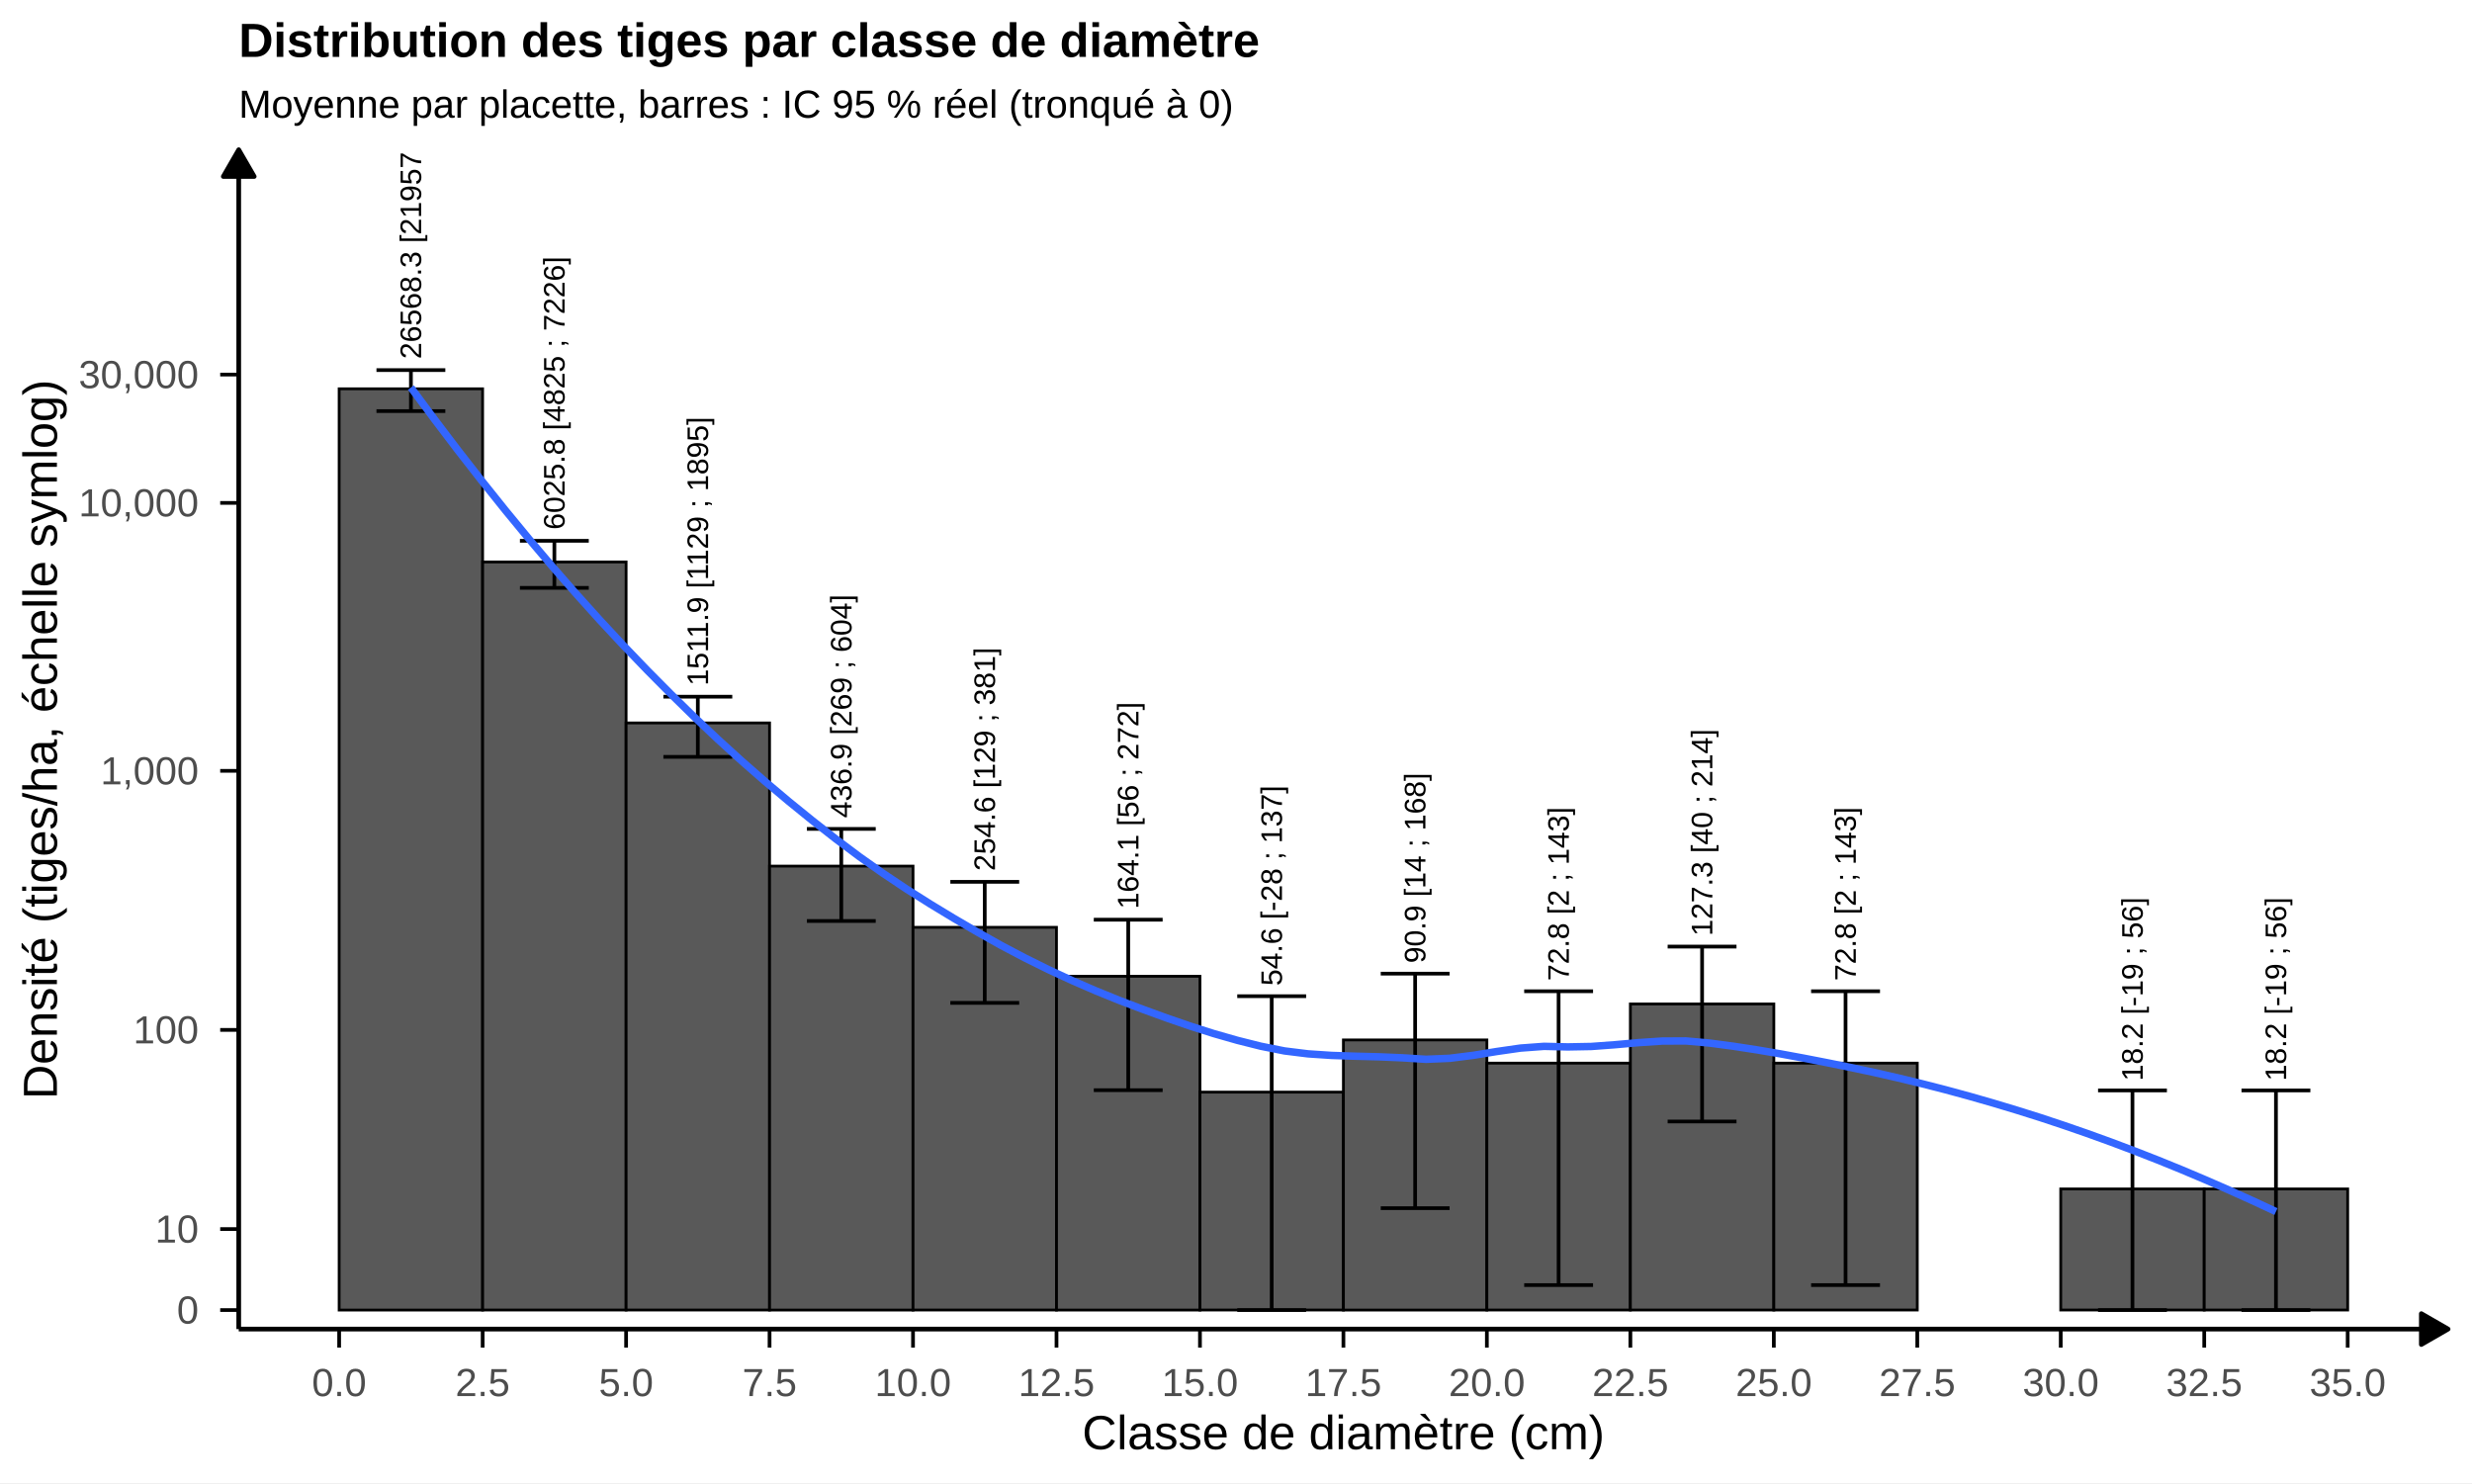
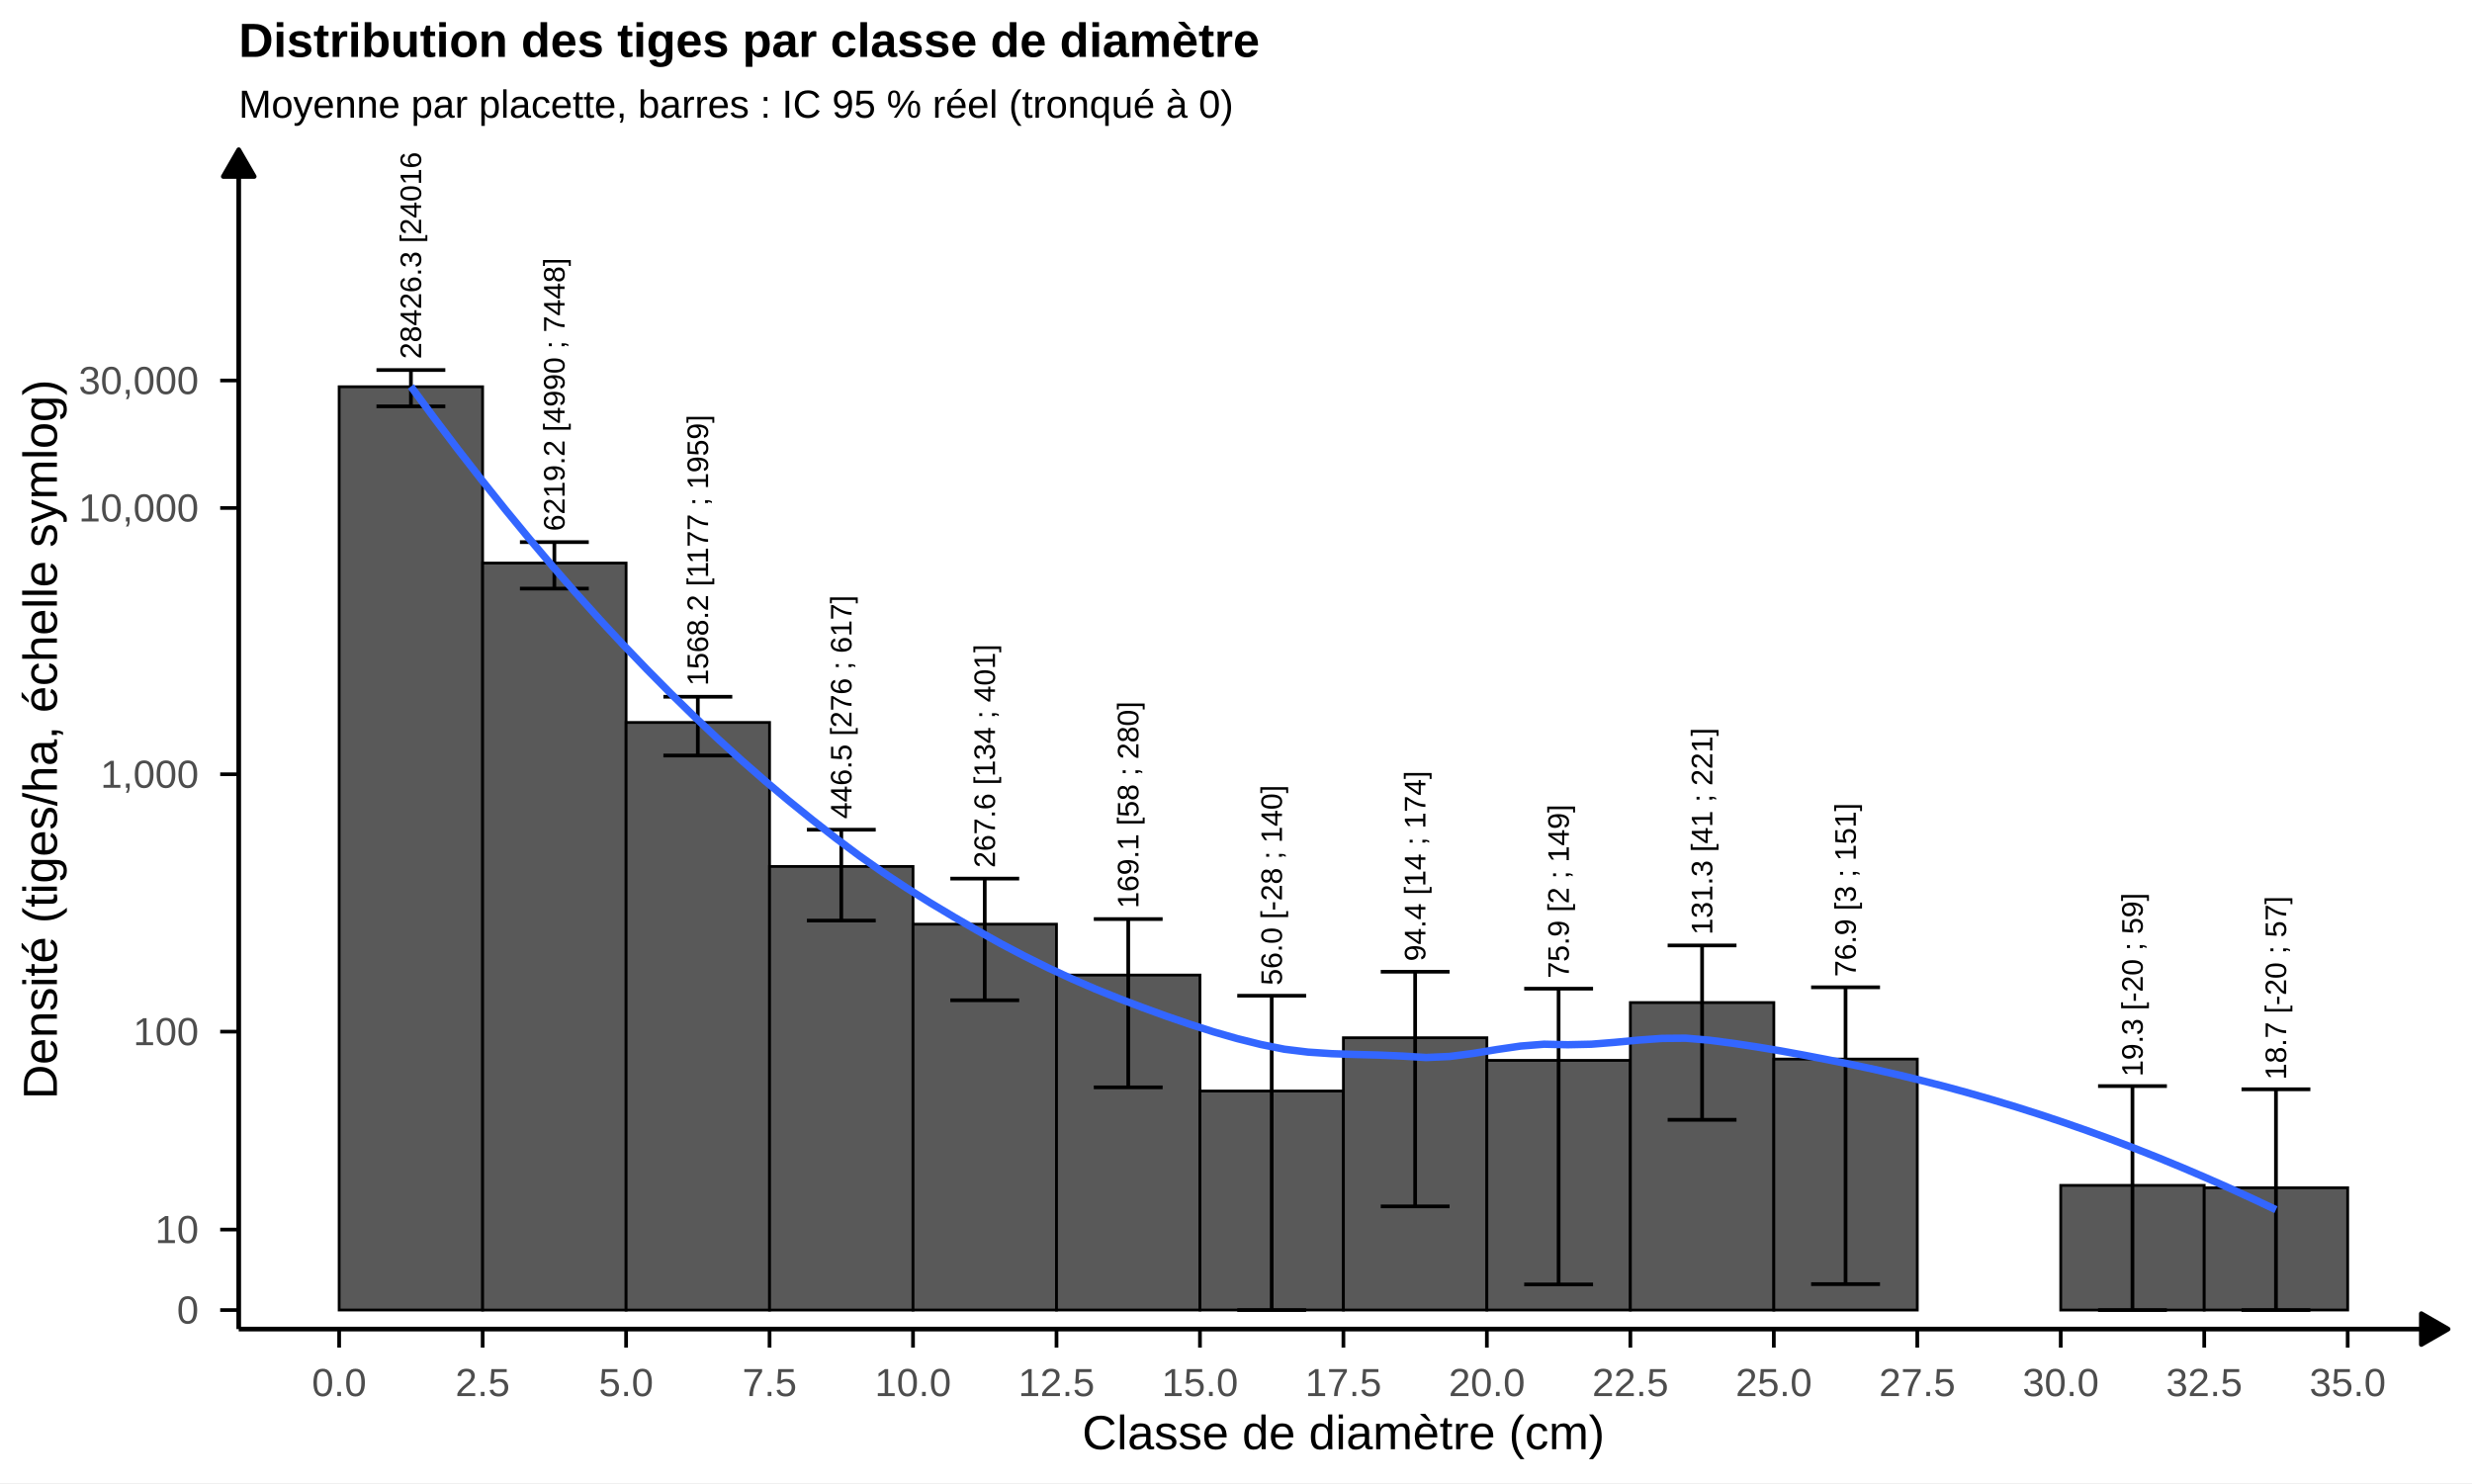
<svg xmlns="http://www.w3.org/2000/svg" width="566.93pt" height="340.16pt" viewBox="0 0 566.93 340.16">
  <g class="svglite">
    <defs>
      <style type="text/css">
    .svglite line, .svglite polyline, .svglite polygon, .svglite path, .svglite rect, .svglite circle {
      fill: none;
      stroke: #000000;
      stroke-linecap: round;
      stroke-linejoin: round;
      stroke-miterlimit: 10.00;
    }
    .svglite text {
      white-space: pre;
    }
    .svglite g.glyphgroup path {
      fill: inherit;
      stroke: none;
    }
  </style>
    </defs>
    <rect width="100%" height="100%" style="stroke: none; fill: #FFFFFF;" />
    <defs>
      <clipPath id="cpMC4wMHw1NjYuOTN8MC4wMHwzNDAuMTY=">
        <rect x="0.00" y="0.00" width="566.93" height="340.16" />
      </clipPath>
    </defs>
    <g clip-path="url(#cpMC4wMHw1NjYuOTN8MC4wMHwzNDAuMTY=)">
      <rect x="0.00" y="-0" width="566.93" height="340.16" style="stroke-width: 1.07; stroke: none; fill: #FFFFFF;" />
    </g>
    <defs>
      <clipPath id="cpNTQuNzV8NTYxLjQ1fDM0LjM0fDMwNC44NQ==">
        <rect x="54.75" y="34.34" width="506.70" height="270.50" />
      </clipPath>
    </defs>
    <g clip-path="url(#cpNTQuNzV8NTYxLjQ1fDM0LjM0fDMwNC44NQ==)">
-       <rect x="77.78" y="89.18" width="32.90" height="211.31" style="stroke-width: 0.64; stroke-linecap: butt; stroke-linejoin: miter; fill: #595959;" />
-       <rect x="110.69" y="128.90" width="32.90" height="171.58" style="stroke-width: 0.64; stroke-linecap: butt; stroke-linejoin: miter; fill: #595959;" />
-       <rect x="143.59" y="165.82" width="32.90" height="134.66" style="stroke-width: 0.64; stroke-linecap: butt; stroke-linejoin: miter; fill: #595959;" />
-       <rect x="176.49" y="198.66" width="32.90" height="101.83" style="stroke-width: 0.64; stroke-linecap: butt; stroke-linejoin: miter; fill: #595959;" />
-       <rect x="209.39" y="212.70" width="32.90" height="87.78" style="stroke-width: 0.64; stroke-linecap: butt; stroke-linejoin: miter; fill: #595959;" />
-       <rect x="242.30" y="223.93" width="32.90" height="76.56" style="stroke-width: 0.64; stroke-linecap: butt; stroke-linejoin: miter; fill: #595959;" />
-       <rect x="275.20" y="250.50" width="32.90" height="49.98" style="stroke-width: 0.64; stroke-linecap: butt; stroke-linejoin: miter; fill: #595959;" />
-       <rect x="308.10" y="238.53" width="32.90" height="61.96" style="stroke-width: 0.64; stroke-linecap: butt; stroke-linejoin: miter; fill: #595959;" />
-       <rect x="341.00" y="243.85" width="32.90" height="56.63" style="stroke-width: 0.64; stroke-linecap: butt; stroke-linejoin: miter; fill: #595959;" />
-       <rect x="373.91" y="230.28" width="32.90" height="70.20" style="stroke-width: 0.64; stroke-linecap: butt; stroke-linejoin: miter; fill: #595959;" />
-       <rect x="406.81" y="243.85" width="32.90" height="56.63" style="stroke-width: 0.64; stroke-linecap: butt; stroke-linejoin: miter; fill: #595959;" />
-       <rect x="472.61" y="272.71" width="32.90" height="27.77" style="stroke-width: 0.64; stroke-linecap: butt; stroke-linejoin: miter; fill: #595959;" />
-       <rect x="505.52" y="272.71" width="32.90" height="27.77" style="stroke-width: 0.64; stroke-linecap: butt; stroke-linejoin: miter; fill: #595959;" />
-       <polyline points="86.34,84.89 102.13,84.89 " style="stroke-width: 0.85; stroke-linecap: butt;" />
-       <polyline points="94.24,84.89 94.24,94.29 " style="stroke-width: 0.85; stroke-linecap: butt;" />
-       <polyline points="86.34,94.29 102.13,94.29 " style="stroke-width: 0.85; stroke-linecap: butt;" />
-       <polyline points="119.24,124.04 135.03,124.04 " style="stroke-width: 0.85; stroke-linecap: butt;" />
-       <polyline points="127.14,124.04 127.14,134.84 " style="stroke-width: 0.85; stroke-linecap: butt;" />
-       <polyline points="119.24,134.84 135.03,134.84 " style="stroke-width: 0.85; stroke-linecap: butt;" />
-       <polyline points="152.14,159.80 167.94,159.80 " style="stroke-width: 0.85; stroke-linecap: butt;" />
-       <polyline points="160.04,159.80 160.04,173.60 " style="stroke-width: 0.85; stroke-linecap: butt;" />
-       <polyline points="152.14,173.60 167.94,173.60 " style="stroke-width: 0.85; stroke-linecap: butt;" />
-       <polyline points="185.05,190.13 200.84,190.13 " style="stroke-width: 0.85; stroke-linecap: butt;" />
-       <polyline points="192.94,190.13 192.94,211.25 " style="stroke-width: 0.85; stroke-linecap: butt;" />
-       <polyline points="185.05,211.25 200.84,211.25 " style="stroke-width: 0.85; stroke-linecap: butt;" />
-       <polyline points="217.95,202.26 233.74,202.26 " style="stroke-width: 0.85; stroke-linecap: butt;" />
-       <polyline points="225.84,202.26 225.84,230.03 " style="stroke-width: 0.85; stroke-linecap: butt;" />
-       <polyline points="217.95,230.03 233.74,230.03 " style="stroke-width: 0.85; stroke-linecap: butt;" />
-       <polyline points="250.85,210.95 266.64,210.95 " style="stroke-width: 0.85; stroke-linecap: butt;" />
-       <polyline points="258.75,210.95 258.75,250.05 " style="stroke-width: 0.85; stroke-linecap: butt;" />
-       <polyline points="250.85,250.05 266.64,250.05 " style="stroke-width: 0.85; stroke-linecap: butt;" />
-       <polyline points="283.75,228.50 299.55,228.50 " style="stroke-width: 0.85; stroke-linecap: butt;" />
-       <polyline points="291.65,228.50 291.65,300.49 " style="stroke-width: 0.85; stroke-linecap: butt;" />
+       <rect x="77.78" y="88.71" width="32.90" height="211.77" style="stroke-width: 0.64; stroke-linecap: butt; stroke-linejoin: miter; fill: #595959;" />
+       <rect x="110.69" y="129.15" width="32.90" height="171.34" style="stroke-width: 0.64; stroke-linecap: butt; stroke-linejoin: miter; fill: #595959;" />
+       <rect x="143.59" y="165.71" width="32.90" height="134.78" style="stroke-width: 0.64; stroke-linecap: butt; stroke-linejoin: miter; fill: #595959;" />
+       <rect x="176.49" y="198.74" width="32.90" height="101.75" style="stroke-width: 0.64; stroke-linecap: butt; stroke-linejoin: miter; fill: #595959;" />
+       <rect x="209.39" y="211.98" width="32.90" height="88.50" style="stroke-width: 0.64; stroke-linecap: butt; stroke-linejoin: miter; fill: #595959;" />
+       <rect x="242.30" y="223.65" width="32.90" height="76.83" style="stroke-width: 0.64; stroke-linecap: butt; stroke-linejoin: miter; fill: #595959;" />
+       <rect x="275.20" y="250.25" width="32.90" height="50.23" style="stroke-width: 0.64; stroke-linecap: butt; stroke-linejoin: miter; fill: #595959;" />
+       <rect x="308.10" y="238.03" width="32.90" height="62.45" style="stroke-width: 0.64; stroke-linecap: butt; stroke-linejoin: miter; fill: #595959;" />
+       <rect x="341.00" y="243.22" width="32.90" height="57.26" style="stroke-width: 0.64; stroke-linecap: butt; stroke-linejoin: miter; fill: #595959;" />
+       <rect x="373.91" y="229.96" width="32.90" height="70.53" style="stroke-width: 0.64; stroke-linecap: butt; stroke-linejoin: miter; fill: #595959;" />
+       <rect x="406.81" y="242.92" width="32.90" height="57.57" style="stroke-width: 0.64; stroke-linecap: butt; stroke-linejoin: miter; fill: #595959;" />
+       <rect x="472.61" y="271.89" width="32.90" height="28.60" style="stroke-width: 0.64; stroke-linecap: butt; stroke-linejoin: miter; fill: #595959;" />
+       <rect x="505.52" y="272.44" width="32.90" height="28.04" style="stroke-width: 0.64; stroke-linecap: butt; stroke-linejoin: miter; fill: #595959;" />
+       <polyline points="86.34,84.87 102.13,84.87 " style="stroke-width: 0.85; stroke-linecap: butt;" />
+       <polyline points="94.24,84.87 94.24,93.20 " style="stroke-width: 0.85; stroke-linecap: butt;" />
+       <polyline points="86.34,93.20 102.13,93.20 " style="stroke-width: 0.85; stroke-linecap: butt;" />
+       <polyline points="119.24,124.35 135.03,124.35 " style="stroke-width: 0.85; stroke-linecap: butt;" />
+       <polyline points="127.14,124.35 127.14,135.00 " style="stroke-width: 0.85; stroke-linecap: butt;" />
+       <polyline points="119.24,135.00 135.03,135.00 " style="stroke-width: 0.85; stroke-linecap: butt;" />
+       <polyline points="152.14,159.81 167.94,159.81 " style="stroke-width: 0.85; stroke-linecap: butt;" />
+       <polyline points="160.04,159.81 160.04,173.29 " style="stroke-width: 0.85; stroke-linecap: butt;" />
+       <polyline points="152.14,173.29 167.94,173.29 " style="stroke-width: 0.85; stroke-linecap: butt;" />
+       <polyline points="185.05,190.31 200.84,190.31 " style="stroke-width: 0.85; stroke-linecap: butt;" />
+       <polyline points="192.94,190.31 192.94,211.15 " style="stroke-width: 0.85; stroke-linecap: butt;" />
+       <polyline points="185.05,211.15 200.84,211.15 " style="stroke-width: 0.85; stroke-linecap: butt;" />
+       <polyline points="217.95,201.53 233.74,201.53 " style="stroke-width: 0.85; stroke-linecap: butt;" />
+       <polyline points="225.84,201.53 225.84,229.43 " style="stroke-width: 0.85; stroke-linecap: butt;" />
+       <polyline points="217.95,229.43 233.74,229.43 " style="stroke-width: 0.85; stroke-linecap: butt;" />
+       <polyline points="250.85,210.81 266.64,210.81 " style="stroke-width: 0.85; stroke-linecap: butt;" />
+       <polyline points="258.75,210.81 258.75,249.40 " style="stroke-width: 0.85; stroke-linecap: butt;" />
+       <polyline points="250.85,249.40 266.64,249.40 " style="stroke-width: 0.85; stroke-linecap: butt;" />
+       <polyline points="283.75,228.39 299.55,228.39 " style="stroke-width: 0.85; stroke-linecap: butt;" />
+       <polyline points="291.65,228.39 291.65,300.49 " style="stroke-width: 0.85; stroke-linecap: butt;" />
      <polyline points="283.75,300.49 299.55,300.49 " style="stroke-width: 0.85; stroke-linecap: butt;" />
-       <polyline points="316.66,223.33 332.45,223.33 " style="stroke-width: 0.85; stroke-linecap: butt;" />
-       <polyline points="324.55,223.33 324.55,277.11 " style="stroke-width: 0.85; stroke-linecap: butt;" />
-       <polyline points="316.66,277.11 332.45,277.11 " style="stroke-width: 0.85; stroke-linecap: butt;" />
-       <polyline points="349.56,227.36 365.35,227.36 " style="stroke-width: 0.85; stroke-linecap: butt;" />
-       <polyline points="357.45,227.36 357.45,294.76 " style="stroke-width: 0.85; stroke-linecap: butt;" />
-       <polyline points="349.56,294.76 365.35,294.76 " style="stroke-width: 0.85; stroke-linecap: butt;" />
-       <polyline points="382.46,217.12 398.25,217.12 " style="stroke-width: 0.85; stroke-linecap: butt;" />
-       <polyline points="390.36,217.12 390.36,257.23 " style="stroke-width: 0.85; stroke-linecap: butt;" />
-       <polyline points="382.46,257.23 398.25,257.23 " style="stroke-width: 0.85; stroke-linecap: butt;" />
-       <polyline points="415.36,227.36 431.16,227.36 " style="stroke-width: 0.85; stroke-linecap: butt;" />
-       <polyline points="423.26,227.36 423.26,294.76 " style="stroke-width: 0.85; stroke-linecap: butt;" />
-       <polyline points="415.36,294.76 431.16,294.76 " style="stroke-width: 0.85; stroke-linecap: butt;" />
-       <polyline points="481.17,250.12 496.96,250.12 " style="stroke-width: 0.85; stroke-linecap: butt;" />
-       <polyline points="489.06,250.12 489.06,300.49 " style="stroke-width: 0.85; stroke-linecap: butt;" />
+       <polyline points="316.66,222.89 332.45,222.89 " style="stroke-width: 0.85; stroke-linecap: butt;" />
+       <polyline points="324.55,222.89 324.55,276.71 " style="stroke-width: 0.85; stroke-linecap: butt;" />
+       <polyline points="316.66,276.71 332.45,276.71 " style="stroke-width: 0.85; stroke-linecap: butt;" />
+       <polyline points="349.56,226.77 365.35,226.77 " style="stroke-width: 0.85; stroke-linecap: butt;" />
+       <polyline points="357.45,226.77 357.45,294.61 " style="stroke-width: 0.85; stroke-linecap: butt;" />
+       <polyline points="349.56,294.61 365.35,294.61 " style="stroke-width: 0.85; stroke-linecap: butt;" />
+       <polyline points="382.46,216.85 398.25,216.85 " style="stroke-width: 0.85; stroke-linecap: butt;" />
+       <polyline points="390.36,216.85 390.36,256.85 " style="stroke-width: 0.85; stroke-linecap: butt;" />
+       <polyline points="382.46,256.85 398.25,256.85 " style="stroke-width: 0.85; stroke-linecap: butt;" />
+       <polyline points="415.36,226.45 431.16,226.45 " style="stroke-width: 0.85; stroke-linecap: butt;" />
+       <polyline points="423.26,226.45 423.26,294.54 " style="stroke-width: 0.85; stroke-linecap: butt;" />
+       <polyline points="415.36,294.54 431.16,294.54 " style="stroke-width: 0.85; stroke-linecap: butt;" />
+       <polyline points="481.17,249.12 496.96,249.12 " style="stroke-width: 0.85; stroke-linecap: butt;" />
+       <polyline points="489.06,249.12 489.06,300.49 " style="stroke-width: 0.85; stroke-linecap: butt;" />
      <polyline points="481.17,300.49 496.96,300.49 " style="stroke-width: 0.85; stroke-linecap: butt;" />
-       <polyline points="514.07,250.12 529.86,250.12 " style="stroke-width: 0.85; stroke-linecap: butt;" />
-       <polyline points="521.97,250.12 521.97,300.49 " style="stroke-width: 0.85; stroke-linecap: butt;" />
+       <polyline points="514.07,249.85 529.86,249.85 " style="stroke-width: 0.85; stroke-linecap: butt;" />
+       <polyline points="521.97,249.85 521.97,300.49 " style="stroke-width: 0.85; stroke-linecap: butt;" />
      <polyline points="514.07,300.49 529.86,300.49 " style="stroke-width: 0.85; stroke-linecap: butt;" />
-       <polyline points="94.24,88.89 99.65,96.19 105.06,103.32 110.48,110.27 115.89,117.03 121.31,123.61 126.72,130.00 132.14,136.20 137.55,142.21 142.96,148.03 148.38,153.67 153.79,159.13 159.21,164.44 164.62,169.56 170.04,174.49 175.45,179.23 180.86,183.79 186.28,188.19 191.69,192.43 197.11,196.50 202.52,200.32 207.94,203.94 213.35,207.36 218.76,210.64 224.18,213.80 229.59,216.84 235.01,219.70 240.42,222.38 245.84,224.89 251.25,227.24 256.66,229.44 262.08,231.50 267.49,233.47 272.91,235.34 278.32,237.06 283.74,238.61 289.15,239.97 294.57,241.05 299.98,241.72 305.39,242.08 310.81,242.26 316.22,242.40 321.64,242.63 327.05,242.97 332.47,242.74 337.88,242.06 343.29,241.18 348.71,240.40 354.12,240.00 359.54,240.13 364.95,240.03 370.37,239.63 375.78,239.15 381.19,238.79 386.61,238.76 392.02,239.24 397.44,239.96 402.85,240.79 408.27,241.71 413.68,242.71 419.09,243.76 424.51,244.86 429.92,246.01 435.34,247.25 440.75,248.56 446.17,249.95 451.58,251.42 456.99,252.97 462.41,254.60 467.82,256.30 473.24,258.10 478.65,259.97 484.07,261.93 489.48,263.97 494.90,266.09 500.31,268.29 505.72,270.58 511.14,272.94 516.55,275.38 521.97,277.90 " style="stroke-width: 1.71; stroke: #3366FF; stroke-linecap: butt;" />
-       <text transform="translate(96.58,82.34) rotate(-90)" style="font-size: 6.83px; font-family: &quot;Liberation Sans&quot;;" textLength="73.48px" lengthAdjust="spacingAndGlyphs">26568.3 [21957 ; 31180]</text>
-       <text transform="translate(129.48,121.49) rotate(-90)" style="font-size: 6.83px; font-family: &quot;Liberation Sans&quot;;" textLength="62.59px" lengthAdjust="spacingAndGlyphs">6025.8 [4825 ; 7226]</text>
-       <text transform="translate(162.39,157.26) rotate(-90)" style="font-size: 6.83px; font-family: &quot;Liberation Sans&quot;;" textLength="61.59px" lengthAdjust="spacingAndGlyphs">1511.9 [1129 ; 1895]</text>
-       <text transform="translate(195.29,187.61) rotate(-90)" style="font-size: 6.83px; font-family: &quot;Liberation Sans&quot;;" textLength="51.20px" lengthAdjust="spacingAndGlyphs">436.9 [269 ; 604]</text>
-       <text transform="translate(228.19,199.77) rotate(-90)" style="font-size: 6.83px; font-family: &quot;Liberation Sans&quot;;" textLength="51.20px" lengthAdjust="spacingAndGlyphs">254.6 [129 ; 381]</text>
-       <text transform="translate(261.09,208.49) rotate(-90)" style="font-size: 6.83px; font-family: &quot;Liberation Sans&quot;;" textLength="47.41px" lengthAdjust="spacingAndGlyphs">164.1 [56 ; 272]</text>
-       <text transform="translate(294.00,226.11) rotate(-90)" style="font-size: 6.83px; font-family: &quot;Liberation Sans&quot;;" textLength="45.89px" lengthAdjust="spacingAndGlyphs">54.6 [-28 ; 137]</text>
-       <text transform="translate(326.90,220.92) rotate(-90)" style="font-size: 6.83px; font-family: &quot;Liberation Sans&quot;;" textLength="43.61px" lengthAdjust="spacingAndGlyphs">90.9 [14 ; 168]</text>
-       <text transform="translate(359.80,224.97) rotate(-90)" style="font-size: 6.83px; font-family: &quot;Liberation Sans&quot;;" textLength="39.81px" lengthAdjust="spacingAndGlyphs">72.8 [2 ; 143]</text>
-       <text transform="translate(392.70,214.68) rotate(-90)" style="font-size: 6.83px; font-family: &quot;Liberation Sans&quot;;" textLength="47.41px" lengthAdjust="spacingAndGlyphs">127.3 [40 ; 214]</text>
-       <text transform="translate(425.61,224.97) rotate(-90)" style="font-size: 6.83px; font-family: &quot;Liberation Sans&quot;;" textLength="39.81px" lengthAdjust="spacingAndGlyphs">72.8 [2 ; 143]</text>
-       <text transform="translate(491.41,247.94) rotate(-90)" style="font-size: 6.83px; font-family: &quot;Liberation Sans&quot;;" textLength="42.09px" lengthAdjust="spacingAndGlyphs">18.2 [-19 ; 56]</text>
-       <text transform="translate(524.31,247.94) rotate(-90)" style="font-size: 6.83px; font-family: &quot;Liberation Sans&quot;;" textLength="42.09px" lengthAdjust="spacingAndGlyphs">18.2 [-19 ; 56]</text>
+       <polyline points="94.24,88.65 99.65,95.98 105.06,103.13 110.48,110.10 115.89,116.88 121.31,123.47 126.72,129.88 132.14,136.09 137.55,142.10 142.96,147.92 148.38,153.56 153.79,159.03 159.21,164.33 164.62,169.45 170.04,174.37 175.45,179.10 180.86,183.65 186.28,188.03 191.69,192.26 197.11,196.31 202.52,200.11 207.94,203.69 213.35,207.08 218.76,210.32 224.18,213.45 229.59,216.48 235.01,219.33 240.42,222.01 245.84,224.52 251.25,226.87 256.66,229.05 262.08,231.11 267.49,233.08 272.91,234.94 278.32,236.67 283.74,238.22 289.15,239.57 294.57,240.66 299.98,241.32 305.39,241.68 310.81,241.86 316.22,242.00 321.64,242.23 327.05,242.56 332.47,242.32 337.88,241.62 343.29,240.73 348.71,239.94 354.12,239.51 359.54,239.63 364.95,239.51 370.37,239.08 375.78,238.57 381.19,238.18 386.61,238.13 392.02,238.59 397.44,239.30 402.85,240.12 408.27,241.02 413.68,242.01 419.09,243.05 424.51,244.14 429.92,245.30 435.34,246.53 440.75,247.85 446.17,249.24 451.58,250.72 456.99,252.27 462.41,253.91 467.82,255.63 473.24,257.44 478.65,259.33 484.07,261.30 489.48,263.36 494.90,265.51 500.31,267.74 505.72,270.05 511.14,272.44 516.55,274.92 521.97,277.47 " style="stroke-width: 1.71; stroke: #3366FF; stroke-linecap: butt;" />
+       <text transform="translate(96.58,82.34) rotate(-90)" style="font-size: 6.83px; font-family: &quot;Liberation Sans&quot;;" textLength="73.98px" lengthAdjust="spacingAndGlyphs">28426.3 [24016 ; 32837]</text>
+       <text transform="translate(129.48,121.82) rotate(-90)" style="font-size: 6.83px; font-family: &quot;Liberation Sans&quot;;" textLength="62.59px" lengthAdjust="spacingAndGlyphs">6219.2 [4990 ; 7448]</text>
+       <text transform="translate(162.39,157.29) rotate(-90)" style="font-size: 6.83px; font-family: &quot;Liberation Sans&quot;;" textLength="62.09px" lengthAdjust="spacingAndGlyphs">1568.2 [1177 ; 1959]</text>
+       <text transform="translate(195.29,187.81) rotate(-90)" style="font-size: 6.83px; font-family: &quot;Liberation Sans&quot;;" textLength="51.20px" lengthAdjust="spacingAndGlyphs">446.5 [276 ; 617]</text>
+       <text transform="translate(228.19,199.05) rotate(-90)" style="font-size: 6.83px; font-family: &quot;Liberation Sans&quot;;" textLength="51.20px" lengthAdjust="spacingAndGlyphs">267.6 [134 ; 401]</text>
+       <text transform="translate(261.09,208.35) rotate(-90)" style="font-size: 6.83px; font-family: &quot;Liberation Sans&quot;;" textLength="47.41px" lengthAdjust="spacingAndGlyphs">169.1 [58 ; 280]</text>
+       <text transform="translate(294.00,226.01) rotate(-90)" style="font-size: 6.83px; font-family: &quot;Liberation Sans&quot;;" textLength="45.89px" lengthAdjust="spacingAndGlyphs">56.0 [-28 ; 140]</text>
+       <text transform="translate(326.90,220.48) rotate(-90)" style="font-size: 6.83px; font-family: &quot;Liberation Sans&quot;;" textLength="43.61px" lengthAdjust="spacingAndGlyphs">94.4 [14 ; 174]</text>
+       <text transform="translate(359.80,224.39) rotate(-90)" style="font-size: 6.83px; font-family: &quot;Liberation Sans&quot;;" textLength="39.81px" lengthAdjust="spacingAndGlyphs">75.9 [2 ; 149]</text>
+       <text transform="translate(392.70,214.42) rotate(-90)" style="font-size: 6.83px; font-family: &quot;Liberation Sans&quot;;" textLength="47.41px" lengthAdjust="spacingAndGlyphs">131.3 [41 ; 221]</text>
+       <text transform="translate(425.61,224.06) rotate(-90)" style="font-size: 6.83px; font-family: &quot;Liberation Sans&quot;;" textLength="39.81px" lengthAdjust="spacingAndGlyphs">76.9 [3 ; 151]</text>
+       <text transform="translate(491.41,246.94) rotate(-90)" style="font-size: 6.83px; font-family: &quot;Liberation Sans&quot;;" textLength="42.09px" lengthAdjust="spacingAndGlyphs">19.3 [-20 ; 59]</text>
+       <text transform="translate(524.31,247.68) rotate(-90)" style="font-size: 6.83px; font-family: &quot;Liberation Sans&quot;;" textLength="42.09px" lengthAdjust="spacingAndGlyphs">18.7 [-20 ; 57]</text>
    </g>
    <g clip-path="url(#cpMC4wMHw1NjYuOTN8MC4wMHwzNDAuMTY=)">
      <polyline points="54.75,304.85 54.75,34.34 " style="stroke-width: 1.07; stroke-linecap: butt;" />
      <polygon points="58.30,40.48 54.75,34.34 51.21,40.48 " style="stroke-width: 1.07; stroke-linecap: butt; fill: #000000;" />
      <text x="45.57" y="303.58" text-anchor="end" style="font-size: 9.00px;fill: #4D4D4D; font-family: &quot;Liberation Sans&quot;;" textLength="5.00px" lengthAdjust="spacingAndGlyphs">0</text>
-       <text x="45.57" y="285.01" text-anchor="end" style="font-size: 9.00px;fill: #4D4D4D; font-family: &quot;Liberation Sans&quot;;" textLength="10.00px" lengthAdjust="spacingAndGlyphs">10</text>
-       <text x="45.57" y="239.32" text-anchor="end" style="font-size: 9.00px;fill: #4D4D4D; font-family: &quot;Liberation Sans&quot;;" textLength="15.00px" lengthAdjust="spacingAndGlyphs">100</text>
-       <text x="45.57" y="179.91" text-anchor="end" style="font-size: 9.00px;fill: #4D4D4D; font-family: &quot;Liberation Sans&quot;;" textLength="22.50px" lengthAdjust="spacingAndGlyphs">1,000</text>
-       <text x="45.57" y="118.44" text-anchor="end" style="font-size: 9.00px;fill: #4D4D4D; font-family: &quot;Liberation Sans&quot;;" textLength="27.50px" lengthAdjust="spacingAndGlyphs">10,000</text>
-       <text x="45.57" y="89.02" text-anchor="end" style="font-size: 9.00px;fill: #4D4D4D; font-family: &quot;Liberation Sans&quot;;" textLength="27.50px" lengthAdjust="spacingAndGlyphs">30,000</text>
+       <text x="45.57" y="285.12" text-anchor="end" style="font-size: 9.00px;fill: #4D4D4D; font-family: &quot;Liberation Sans&quot;;" textLength="10.00px" lengthAdjust="spacingAndGlyphs">10</text>
+       <text x="45.57" y="239.73" text-anchor="end" style="font-size: 9.00px;fill: #4D4D4D; font-family: &quot;Liberation Sans&quot;;" textLength="15.00px" lengthAdjust="spacingAndGlyphs">100</text>
+       <text x="45.57" y="180.69" text-anchor="end" style="font-size: 9.00px;fill: #4D4D4D; font-family: &quot;Liberation Sans&quot;;" textLength="22.50px" lengthAdjust="spacingAndGlyphs">1,000</text>
+       <text x="45.57" y="119.61" text-anchor="end" style="font-size: 9.00px;fill: #4D4D4D; font-family: &quot;Liberation Sans&quot;;" textLength="27.50px" lengthAdjust="spacingAndGlyphs">10,000</text>
+       <text x="45.57" y="90.38" text-anchor="end" style="font-size: 9.00px;fill: #4D4D4D; font-family: &quot;Liberation Sans&quot;;" textLength="27.50px" lengthAdjust="spacingAndGlyphs">30,000</text>
      <polyline points="50.50,300.49 54.75,300.49 " style="stroke-width: 0.85; stroke-linecap: butt;" />
-       <polyline points="50.50,281.91 54.75,281.91 " style="stroke-width: 0.85; stroke-linecap: butt;" />
-       <polyline points="50.50,236.23 54.75,236.23 " style="stroke-width: 0.85; stroke-linecap: butt;" />
-       <polyline points="50.50,176.81 54.75,176.81 " style="stroke-width: 0.85; stroke-linecap: butt;" />
-       <polyline points="50.50,115.35 54.75,115.35 " style="stroke-width: 0.85; stroke-linecap: butt;" />
-       <polyline points="50.50,85.92 54.75,85.92 " style="stroke-width: 0.85; stroke-linecap: butt;" />
+       <polyline points="50.50,282.03 54.75,282.03 " style="stroke-width: 0.85; stroke-linecap: butt;" />
+       <polyline points="50.50,236.63 54.75,236.63 " style="stroke-width: 0.85; stroke-linecap: butt;" />
+       <polyline points="50.50,177.59 54.75,177.59 " style="stroke-width: 0.85; stroke-linecap: butt;" />
+       <polyline points="50.50,116.52 54.75,116.52 " style="stroke-width: 0.85; stroke-linecap: butt;" />
+       <polyline points="50.50,87.28 54.75,87.28 " style="stroke-width: 0.85; stroke-linecap: butt;" />
      <polyline points="54.75,304.85 561.45,304.85 " style="stroke-width: 1.07; stroke-linecap: butt;" />
      <polygon points="555.31,308.39 561.45,304.85 555.31,301.31 " style="stroke-width: 1.07; stroke-linecap: butt; fill: #000000;" />
      <polyline points="77.78,309.10 77.78,304.85 " style="stroke-width: 0.85; stroke-linecap: butt;" />
      <polyline points="110.69,309.10 110.69,304.85 " style="stroke-width: 0.85; stroke-linecap: butt;" />
      <polyline points="143.59,309.10 143.59,304.85 " style="stroke-width: 0.85; stroke-linecap: butt;" />
      <polyline points="176.49,309.10 176.49,304.85 " style="stroke-width: 0.85; stroke-linecap: butt;" />
      <polyline points="209.39,309.10 209.39,304.85 " style="stroke-width: 0.85; stroke-linecap: butt;" />
      <polyline points="242.30,309.10 242.30,304.85 " style="stroke-width: 0.85; stroke-linecap: butt;" />
      <polyline points="275.20,309.10 275.20,304.85 " style="stroke-width: 0.85; stroke-linecap: butt;" />
      <polyline points="308.10,309.10 308.10,304.85 " style="stroke-width: 0.85; stroke-linecap: butt;" />
      <polyline points="341.00,309.10 341.00,304.85 " style="stroke-width: 0.85; stroke-linecap: butt;" />
      <polyline points="373.91,309.10 373.91,304.85 " style="stroke-width: 0.85; stroke-linecap: butt;" />
      <polyline points="406.81,309.10 406.81,304.85 " style="stroke-width: 0.85; stroke-linecap: butt;" />
      <polyline points="439.71,309.10 439.71,304.85 " style="stroke-width: 0.85; stroke-linecap: butt;" />
      <polyline points="472.61,309.10 472.61,304.85 " style="stroke-width: 0.85; stroke-linecap: butt;" />
      <polyline points="505.52,309.10 505.52,304.85 " style="stroke-width: 0.85; stroke-linecap: butt;" />
      <polyline points="538.42,309.10 538.42,304.85 " style="stroke-width: 0.85; stroke-linecap: butt;" />
      <text x="77.78" y="320.22" text-anchor="middle" style="font-size: 9.00px;fill: #4D4D4D; font-family: &quot;Liberation Sans&quot;;" textLength="12.50px" lengthAdjust="spacingAndGlyphs">0.0</text>
      <text x="110.69" y="320.22" text-anchor="middle" style="font-size: 9.00px;fill: #4D4D4D; font-family: &quot;Liberation Sans&quot;;" textLength="12.50px" lengthAdjust="spacingAndGlyphs">2.5</text>
      <text x="143.59" y="320.22" text-anchor="middle" style="font-size: 9.00px;fill: #4D4D4D; font-family: &quot;Liberation Sans&quot;;" textLength="12.50px" lengthAdjust="spacingAndGlyphs">5.0</text>
      <text x="176.49" y="320.22" text-anchor="middle" style="font-size: 9.00px;fill: #4D4D4D; font-family: &quot;Liberation Sans&quot;;" textLength="12.50px" lengthAdjust="spacingAndGlyphs">7.5</text>
      <text x="209.39" y="320.22" text-anchor="middle" style="font-size: 9.00px;fill: #4D4D4D; font-family: &quot;Liberation Sans&quot;;" textLength="17.50px" lengthAdjust="spacingAndGlyphs">10.0</text>
      <text x="242.30" y="320.22" text-anchor="middle" style="font-size: 9.00px;fill: #4D4D4D; font-family: &quot;Liberation Sans&quot;;" textLength="17.50px" lengthAdjust="spacingAndGlyphs">12.5</text>
      <text x="275.20" y="320.22" text-anchor="middle" style="font-size: 9.00px;fill: #4D4D4D; font-family: &quot;Liberation Sans&quot;;" textLength="17.50px" lengthAdjust="spacingAndGlyphs">15.0</text>
      <text x="308.10" y="320.22" text-anchor="middle" style="font-size: 9.00px;fill: #4D4D4D; font-family: &quot;Liberation Sans&quot;;" textLength="17.50px" lengthAdjust="spacingAndGlyphs">17.5</text>
      <text x="341.00" y="320.22" text-anchor="middle" style="font-size: 9.00px;fill: #4D4D4D; font-family: &quot;Liberation Sans&quot;;" textLength="17.50px" lengthAdjust="spacingAndGlyphs">20.0</text>
      <text x="373.91" y="320.22" text-anchor="middle" style="font-size: 9.00px;fill: #4D4D4D; font-family: &quot;Liberation Sans&quot;;" textLength="17.50px" lengthAdjust="spacingAndGlyphs">22.5</text>
      <text x="406.81" y="320.22" text-anchor="middle" style="font-size: 9.00px;fill: #4D4D4D; font-family: &quot;Liberation Sans&quot;;" textLength="17.50px" lengthAdjust="spacingAndGlyphs">25.0</text>
      <text x="439.71" y="320.22" text-anchor="middle" style="font-size: 9.00px;fill: #4D4D4D; font-family: &quot;Liberation Sans&quot;;" textLength="17.50px" lengthAdjust="spacingAndGlyphs">27.5</text>
      <text x="472.61" y="320.22" text-anchor="middle" style="font-size: 9.00px;fill: #4D4D4D; font-family: &quot;Liberation Sans&quot;;" textLength="17.50px" lengthAdjust="spacingAndGlyphs">30.0</text>
      <text x="505.52" y="320.22" text-anchor="middle" style="font-size: 9.00px;fill: #4D4D4D; font-family: &quot;Liberation Sans&quot;;" textLength="17.50px" lengthAdjust="spacingAndGlyphs">32.5</text>
      <text x="538.42" y="320.22" text-anchor="middle" style="font-size: 9.00px;fill: #4D4D4D; font-family: &quot;Liberation Sans&quot;;" textLength="17.50px" lengthAdjust="spacingAndGlyphs">35.0</text>
      <text x="308.10" y="332.40" text-anchor="middle" style="font-size: 11.00px; font-family: &quot;Liberation Sans&quot;;" textLength="119.84px" lengthAdjust="spacingAndGlyphs">Classe de diamètre (cm)</text>
      <text transform="translate(13.05,169.60) rotate(-90)" text-anchor="middle" style="font-size: 11.00px; font-family: &quot;Liberation Sans&quot;;" textLength="165.16px" lengthAdjust="spacingAndGlyphs">Densité (tiges/ha, échelle symlog)</text>
      <text x="54.75" y="27.00" style="font-size: 9.00px; font-family: &quot;Liberation Sans&quot;;" textLength="228.00px" lengthAdjust="spacingAndGlyphs">Moyenne par placette, barres : IC 95 % réel (tronqué à 0)</text>
      <text x="54.75" y="13.05" style="font-size: 11.00px; font-weight: bold; font-family: &quot;Liberation Sans&quot;;" textLength="234.28px" lengthAdjust="spacingAndGlyphs">Distribution des tiges par classe de diamètre</text>
    </g>
  </g>
</svg>
